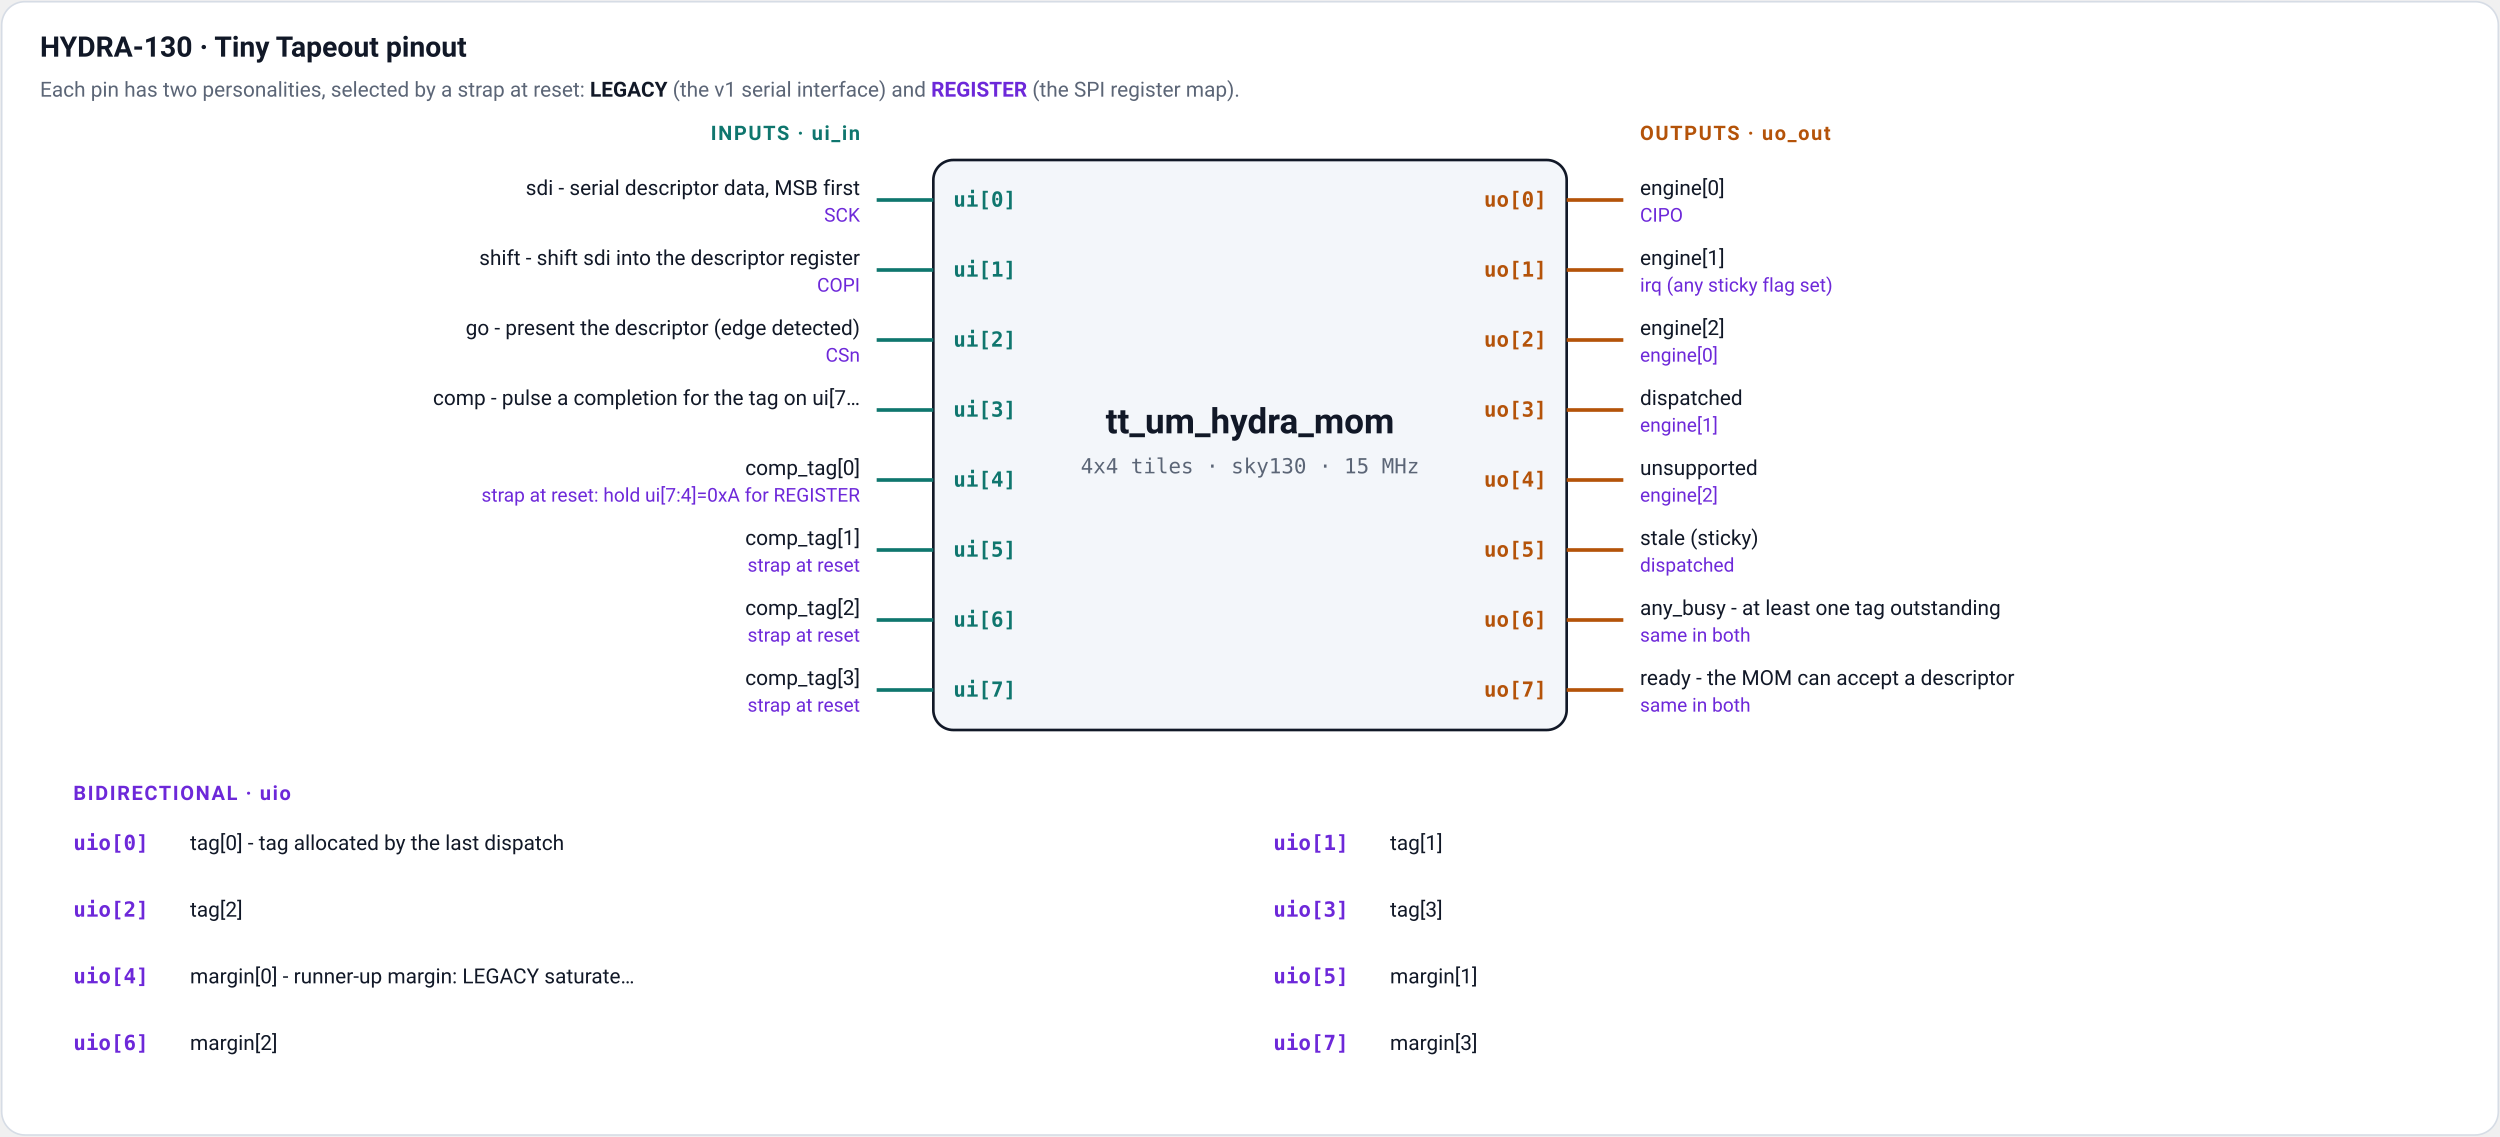
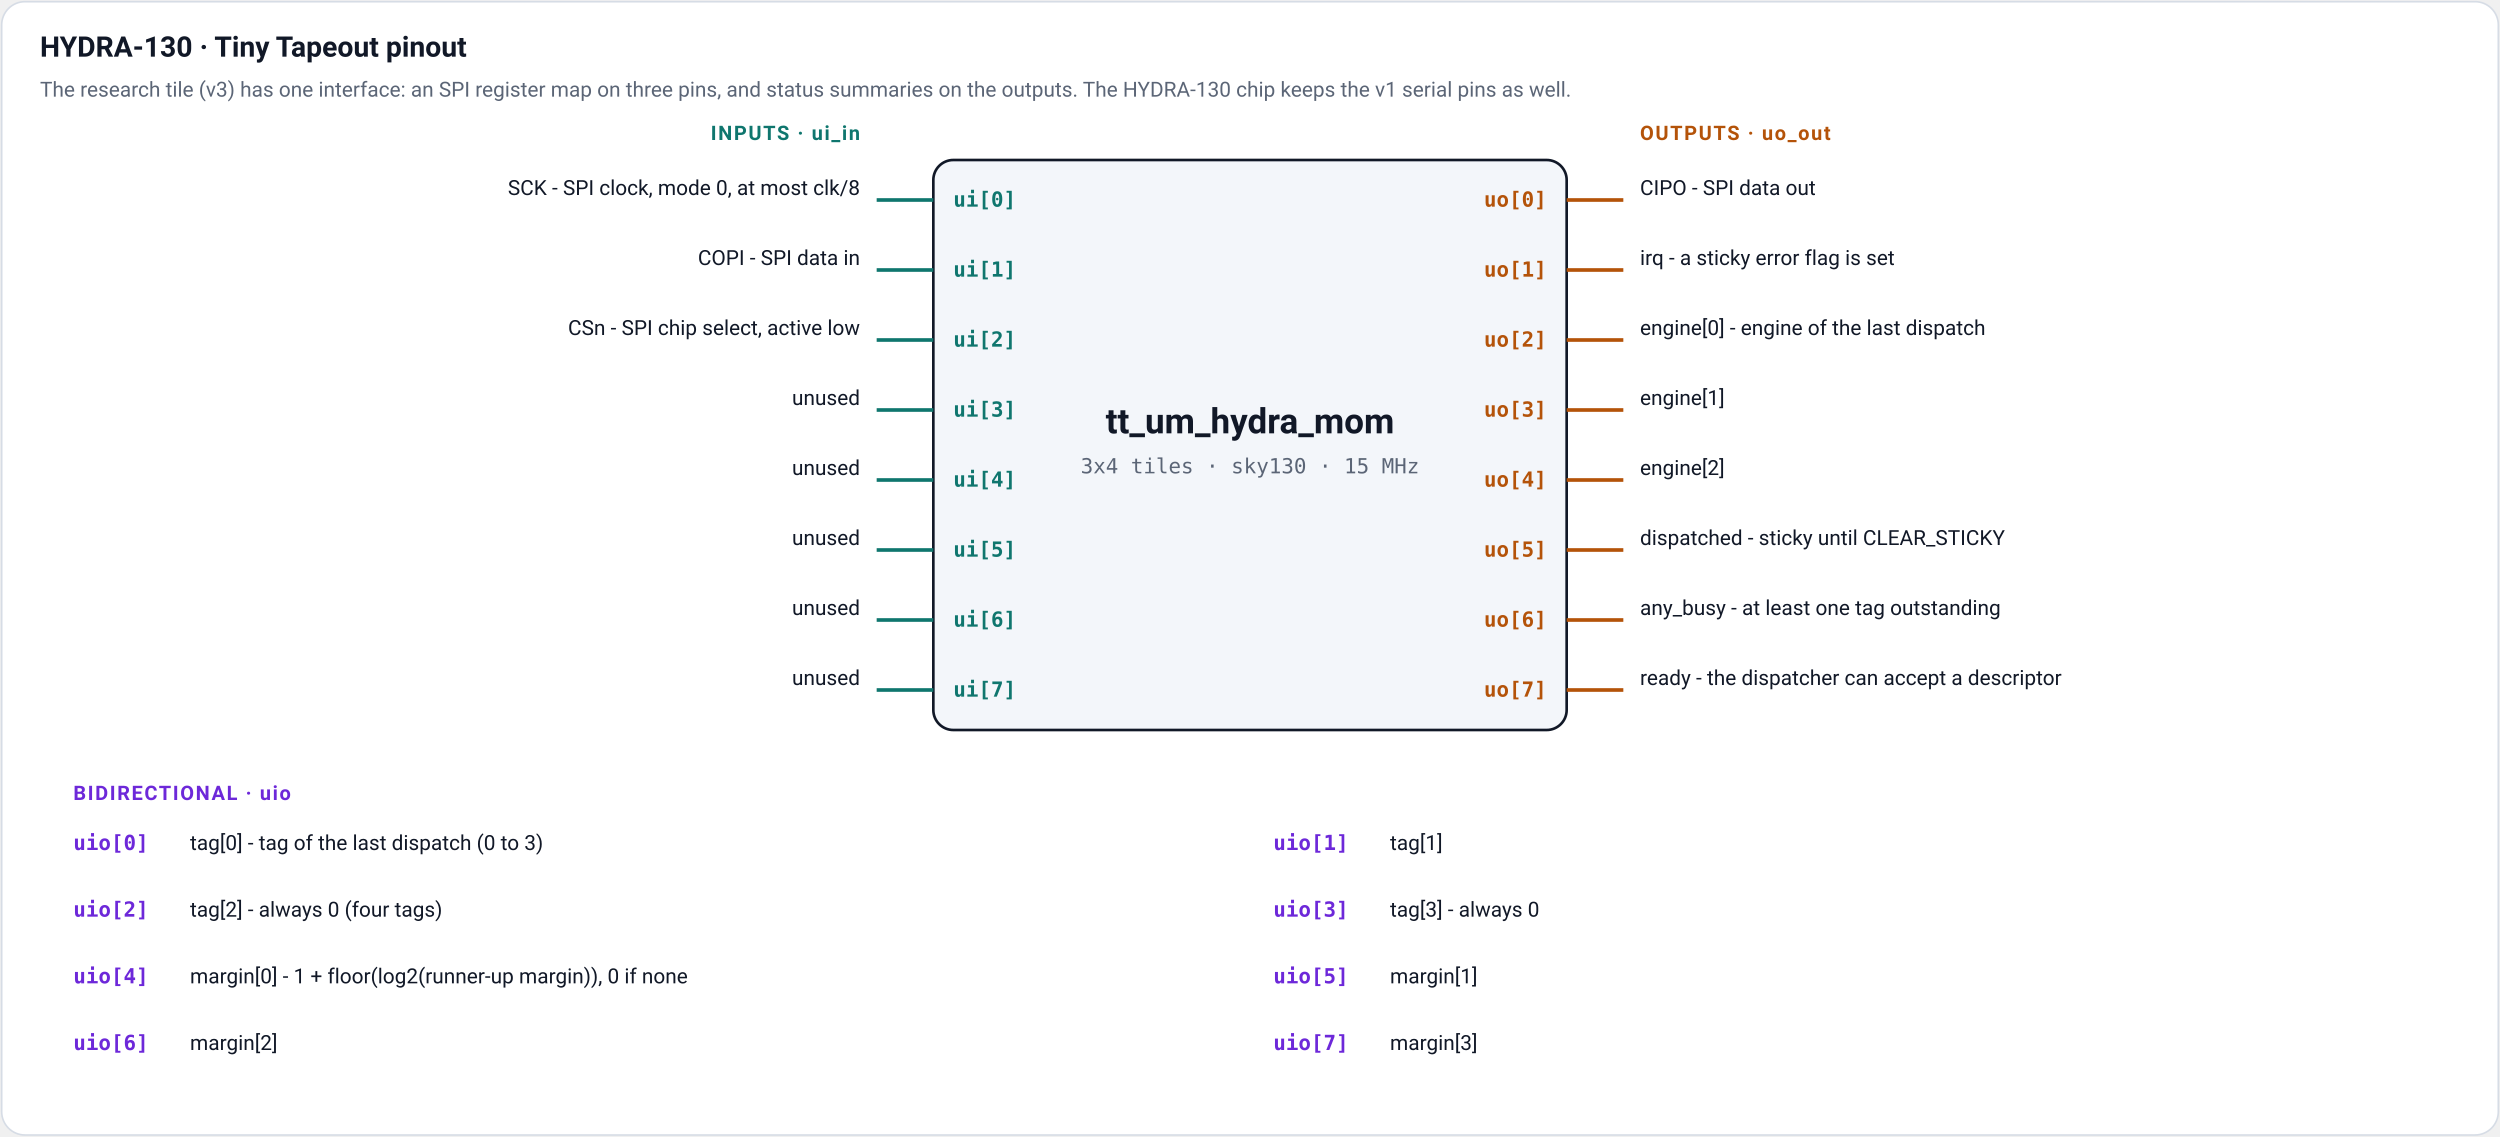
<svg xmlns="http://www.w3.org/2000/svg" viewBox="0 0 1500 682" width="1500" height="682" role="img" aria-label="HYDRA-130 · Tiny Tapeout pinout">
  <rect x="1" y="1" width="1498" height="680" rx="14" fill="#ffffff" stroke="#d6dce5" />
  <text x="24" y="34" style="font-family:ui-sans-serif,system-ui,-apple-system,'Segoe UI',Roboto,sans-serif;font-size:17px;font-weight:700" fill="#111827">HYDRA-130 · Tiny Tapeout pinout</text>
-   <text x="24" y="58" style="font-family:ui-sans-serif,system-ui,-apple-system,'Segoe UI',Roboto,sans-serif;font-size:12.5px" fill="#5b6576">Each pin has two personalities, selected by a strap at reset: <tspan fill="#111827" font-weight="600">LEGACY</tspan> (the v1 serial interface) and <tspan fill="#6d28d9" font-weight="600">REGISTER</tspan> (the SPI register map).</text>
+   <text x="24" y="58" style="font-family:ui-sans-serif,system-ui,-apple-system,'Segoe UI',Roboto,sans-serif;font-size:12.5px" fill="#5b6576">The research tile (v3) has one interface: an SPI register map on three pins, and status summaries on the outputs. The HYDRA-130 chip keeps the v1 serial pins as well.</text>
  <rect x="560" y="96" width="380" height="342" rx="12" fill="#f3f6fa" stroke="#111827" stroke-width="1.6" />
  <text x="750.0" y="260" text-anchor="middle" style="font-family:ui-sans-serif,system-ui,-apple-system,'Segoe UI',Roboto,sans-serif;font-size:21px;font-weight:700" fill="#111827">tt_um_hydra_mom</text>
-   <text x="750.0" y="284" text-anchor="middle" style="font-family:ui-monospace,SFMono-Regular,Menlo,Consolas,monospace;font-size:12.5px" fill="#5b6576">4x4 tiles · sky130 · 15 MHz</text>
+   <text x="750.0" y="284" text-anchor="middle" style="font-family:ui-monospace,SFMono-Regular,Menlo,Consolas,monospace;font-size:12.5px" fill="#5b6576">3x4 tiles · sky130 · 15 MHz</text>
  <line x1="526" y1="120.0" x2="560" y2="120.0" stroke="#0f766e" stroke-width="2.2" />
  <text x="572" y="124.0" style="font-family:ui-monospace,SFMono-Regular,Menlo,Consolas,monospace;font-size:12.5px;font-weight:700" fill="#0f766e">ui[0]</text>
-   <text x="516" y="117.0" text-anchor="end" style="font-family:ui-sans-serif,system-ui,-apple-system,'Segoe UI',Roboto,sans-serif;font-size:12.5px" fill="#111827">sdi - serial descriptor data, MSB first</text>
-   <text x="516" y="133.0" text-anchor="end" style="font-family:ui-sans-serif,system-ui,-apple-system,'Segoe UI',Roboto,sans-serif;font-size:11.5px" fill="#6d28d9">SCK</text>
+   <text x="516" y="117.0" text-anchor="end" style="font-family:ui-sans-serif,system-ui,-apple-system,'Segoe UI',Roboto,sans-serif;font-size:12.5px" fill="#111827">SCK - SPI clock, mode 0, at most clk/8</text>
  <line x1="940" y1="120.0" x2="974" y2="120.0" stroke="#b45309" stroke-width="2.2" />
  <text x="928" y="124.0" text-anchor="end" style="font-family:ui-monospace,SFMono-Regular,Menlo,Consolas,monospace;font-size:12.5px;font-weight:700" fill="#b45309">uo[0]</text>
-   <text x="984" y="117.0" text-anchor="start" style="font-family:ui-sans-serif,system-ui,-apple-system,'Segoe UI',Roboto,sans-serif;font-size:12.5px" fill="#111827">engine[0]</text>
-   <text x="984" y="133.0" text-anchor="start" style="font-family:ui-sans-serif,system-ui,-apple-system,'Segoe UI',Roboto,sans-serif;font-size:11.5px" fill="#6d28d9">CIPO</text>
+   <text x="984" y="117.0" text-anchor="start" style="font-family:ui-sans-serif,system-ui,-apple-system,'Segoe UI',Roboto,sans-serif;font-size:12.5px" fill="#111827">CIPO - SPI data out</text>
  <line x1="526" y1="162.0" x2="560" y2="162.0" stroke="#0f766e" stroke-width="2.2" />
  <text x="572" y="166.0" style="font-family:ui-monospace,SFMono-Regular,Menlo,Consolas,monospace;font-size:12.5px;font-weight:700" fill="#0f766e">ui[1]</text>
-   <text x="516" y="159.0" text-anchor="end" style="font-family:ui-sans-serif,system-ui,-apple-system,'Segoe UI',Roboto,sans-serif;font-size:12.5px" fill="#111827">shift - shift sdi into the descriptor register</text>
-   <text x="516" y="175.0" text-anchor="end" style="font-family:ui-sans-serif,system-ui,-apple-system,'Segoe UI',Roboto,sans-serif;font-size:11.5px" fill="#6d28d9">COPI</text>
+   <text x="516" y="159.0" text-anchor="end" style="font-family:ui-sans-serif,system-ui,-apple-system,'Segoe UI',Roboto,sans-serif;font-size:12.5px" fill="#111827">COPI - SPI data in</text>
  <line x1="940" y1="162.0" x2="974" y2="162.0" stroke="#b45309" stroke-width="2.2" />
  <text x="928" y="166.0" text-anchor="end" style="font-family:ui-monospace,SFMono-Regular,Menlo,Consolas,monospace;font-size:12.5px;font-weight:700" fill="#b45309">uo[1]</text>
-   <text x="984" y="159.0" text-anchor="start" style="font-family:ui-sans-serif,system-ui,-apple-system,'Segoe UI',Roboto,sans-serif;font-size:12.5px" fill="#111827">engine[1]</text>
-   <text x="984" y="175.0" text-anchor="start" style="font-family:ui-sans-serif,system-ui,-apple-system,'Segoe UI',Roboto,sans-serif;font-size:11.5px" fill="#6d28d9">irq (any sticky flag set)</text>
+   <text x="984" y="159.0" text-anchor="start" style="font-family:ui-sans-serif,system-ui,-apple-system,'Segoe UI',Roboto,sans-serif;font-size:12.5px" fill="#111827">irq - a sticky error flag is set</text>
  <line x1="526" y1="204.0" x2="560" y2="204.0" stroke="#0f766e" stroke-width="2.2" />
  <text x="572" y="208.0" style="font-family:ui-monospace,SFMono-Regular,Menlo,Consolas,monospace;font-size:12.5px;font-weight:700" fill="#0f766e">ui[2]</text>
-   <text x="516" y="201.0" text-anchor="end" style="font-family:ui-sans-serif,system-ui,-apple-system,'Segoe UI',Roboto,sans-serif;font-size:12.5px" fill="#111827">go - present the descriptor (edge detected)</text>
-   <text x="516" y="217.0" text-anchor="end" style="font-family:ui-sans-serif,system-ui,-apple-system,'Segoe UI',Roboto,sans-serif;font-size:11.5px" fill="#6d28d9">CSn</text>
+   <text x="516" y="201.0" text-anchor="end" style="font-family:ui-sans-serif,system-ui,-apple-system,'Segoe UI',Roboto,sans-serif;font-size:12.5px" fill="#111827">CSn - SPI chip select, active low</text>
  <line x1="940" y1="204.0" x2="974" y2="204.0" stroke="#b45309" stroke-width="2.2" />
  <text x="928" y="208.0" text-anchor="end" style="font-family:ui-monospace,SFMono-Regular,Menlo,Consolas,monospace;font-size:12.5px;font-weight:700" fill="#b45309">uo[2]</text>
-   <text x="984" y="201.0" text-anchor="start" style="font-family:ui-sans-serif,system-ui,-apple-system,'Segoe UI',Roboto,sans-serif;font-size:12.5px" fill="#111827">engine[2]</text>
-   <text x="984" y="217.0" text-anchor="start" style="font-family:ui-sans-serif,system-ui,-apple-system,'Segoe UI',Roboto,sans-serif;font-size:11.5px" fill="#6d28d9">engine[0]</text>
+   <text x="984" y="201.0" text-anchor="start" style="font-family:ui-sans-serif,system-ui,-apple-system,'Segoe UI',Roboto,sans-serif;font-size:12.5px" fill="#111827">engine[0] - engine of the last dispatch</text>
  <line x1="526" y1="246.0" x2="560" y2="246.0" stroke="#0f766e" stroke-width="2.2" />
  <text x="572" y="250.0" style="font-family:ui-monospace,SFMono-Regular,Menlo,Consolas,monospace;font-size:12.5px;font-weight:700" fill="#0f766e">ui[3]</text>
-   <text x="516" y="243.0" text-anchor="end" style="font-family:ui-sans-serif,system-ui,-apple-system,'Segoe UI',Roboto,sans-serif;font-size:12.5px" fill="#111827">comp - pulse a completion for the tag on ui[7…</text>
+   <text x="516" y="243.0" text-anchor="end" style="font-family:ui-sans-serif,system-ui,-apple-system,'Segoe UI',Roboto,sans-serif;font-size:12.5px" fill="#111827">unused</text>
  <line x1="940" y1="246.0" x2="974" y2="246.0" stroke="#b45309" stroke-width="2.2" />
  <text x="928" y="250.0" text-anchor="end" style="font-family:ui-monospace,SFMono-Regular,Menlo,Consolas,monospace;font-size:12.5px;font-weight:700" fill="#b45309">uo[3]</text>
-   <text x="984" y="243.0" text-anchor="start" style="font-family:ui-sans-serif,system-ui,-apple-system,'Segoe UI',Roboto,sans-serif;font-size:12.5px" fill="#111827">dispatched</text>
-   <text x="984" y="259.0" text-anchor="start" style="font-family:ui-sans-serif,system-ui,-apple-system,'Segoe UI',Roboto,sans-serif;font-size:11.5px" fill="#6d28d9">engine[1]</text>
+   <text x="984" y="243.0" text-anchor="start" style="font-family:ui-sans-serif,system-ui,-apple-system,'Segoe UI',Roboto,sans-serif;font-size:12.5px" fill="#111827">engine[1]</text>
  <line x1="526" y1="288.0" x2="560" y2="288.0" stroke="#0f766e" stroke-width="2.2" />
  <text x="572" y="292.0" style="font-family:ui-monospace,SFMono-Regular,Menlo,Consolas,monospace;font-size:12.5px;font-weight:700" fill="#0f766e">ui[4]</text>
-   <text x="516" y="285.0" text-anchor="end" style="font-family:ui-sans-serif,system-ui,-apple-system,'Segoe UI',Roboto,sans-serif;font-size:12.5px" fill="#111827">comp_tag[0]</text>
-   <text x="516" y="301.0" text-anchor="end" style="font-family:ui-sans-serif,system-ui,-apple-system,'Segoe UI',Roboto,sans-serif;font-size:11.5px" fill="#6d28d9">strap at reset: hold ui[7:4]=0xA for REGISTER</text>
+   <text x="516" y="285.0" text-anchor="end" style="font-family:ui-sans-serif,system-ui,-apple-system,'Segoe UI',Roboto,sans-serif;font-size:12.5px" fill="#111827">unused</text>
  <line x1="940" y1="288.0" x2="974" y2="288.0" stroke="#b45309" stroke-width="2.2" />
  <text x="928" y="292.0" text-anchor="end" style="font-family:ui-monospace,SFMono-Regular,Menlo,Consolas,monospace;font-size:12.5px;font-weight:700" fill="#b45309">uo[4]</text>
-   <text x="984" y="285.0" text-anchor="start" style="font-family:ui-sans-serif,system-ui,-apple-system,'Segoe UI',Roboto,sans-serif;font-size:12.5px" fill="#111827">unsupported</text>
-   <text x="984" y="301.0" text-anchor="start" style="font-family:ui-sans-serif,system-ui,-apple-system,'Segoe UI',Roboto,sans-serif;font-size:11.5px" fill="#6d28d9">engine[2]</text>
+   <text x="984" y="285.0" text-anchor="start" style="font-family:ui-sans-serif,system-ui,-apple-system,'Segoe UI',Roboto,sans-serif;font-size:12.5px" fill="#111827">engine[2]</text>
  <line x1="526" y1="330.0" x2="560" y2="330.0" stroke="#0f766e" stroke-width="2.2" />
  <text x="572" y="334.0" style="font-family:ui-monospace,SFMono-Regular,Menlo,Consolas,monospace;font-size:12.5px;font-weight:700" fill="#0f766e">ui[5]</text>
-   <text x="516" y="327.0" text-anchor="end" style="font-family:ui-sans-serif,system-ui,-apple-system,'Segoe UI',Roboto,sans-serif;font-size:12.5px" fill="#111827">comp_tag[1]</text>
-   <text x="516" y="343.0" text-anchor="end" style="font-family:ui-sans-serif,system-ui,-apple-system,'Segoe UI',Roboto,sans-serif;font-size:11.5px" fill="#6d28d9">strap at reset</text>
+   <text x="516" y="327.0" text-anchor="end" style="font-family:ui-sans-serif,system-ui,-apple-system,'Segoe UI',Roboto,sans-serif;font-size:12.5px" fill="#111827">unused</text>
  <line x1="940" y1="330.0" x2="974" y2="330.0" stroke="#b45309" stroke-width="2.2" />
  <text x="928" y="334.0" text-anchor="end" style="font-family:ui-monospace,SFMono-Regular,Menlo,Consolas,monospace;font-size:12.5px;font-weight:700" fill="#b45309">uo[5]</text>
-   <text x="984" y="327.0" text-anchor="start" style="font-family:ui-sans-serif,system-ui,-apple-system,'Segoe UI',Roboto,sans-serif;font-size:12.5px" fill="#111827">stale (sticky)</text>
-   <text x="984" y="343.0" text-anchor="start" style="font-family:ui-sans-serif,system-ui,-apple-system,'Segoe UI',Roboto,sans-serif;font-size:11.5px" fill="#6d28d9">dispatched</text>
+   <text x="984" y="327.0" text-anchor="start" style="font-family:ui-sans-serif,system-ui,-apple-system,'Segoe UI',Roboto,sans-serif;font-size:12.5px" fill="#111827">dispatched - sticky until CLEAR_STICKY</text>
  <line x1="526" y1="372.0" x2="560" y2="372.0" stroke="#0f766e" stroke-width="2.2" />
  <text x="572" y="376.0" style="font-family:ui-monospace,SFMono-Regular,Menlo,Consolas,monospace;font-size:12.5px;font-weight:700" fill="#0f766e">ui[6]</text>
-   <text x="516" y="369.0" text-anchor="end" style="font-family:ui-sans-serif,system-ui,-apple-system,'Segoe UI',Roboto,sans-serif;font-size:12.5px" fill="#111827">comp_tag[2]</text>
-   <text x="516" y="385.0" text-anchor="end" style="font-family:ui-sans-serif,system-ui,-apple-system,'Segoe UI',Roboto,sans-serif;font-size:11.5px" fill="#6d28d9">strap at reset</text>
+   <text x="516" y="369.0" text-anchor="end" style="font-family:ui-sans-serif,system-ui,-apple-system,'Segoe UI',Roboto,sans-serif;font-size:12.5px" fill="#111827">unused</text>
  <line x1="940" y1="372.0" x2="974" y2="372.0" stroke="#b45309" stroke-width="2.2" />
  <text x="928" y="376.0" text-anchor="end" style="font-family:ui-monospace,SFMono-Regular,Menlo,Consolas,monospace;font-size:12.5px;font-weight:700" fill="#b45309">uo[6]</text>
  <text x="984" y="369.0" text-anchor="start" style="font-family:ui-sans-serif,system-ui,-apple-system,'Segoe UI',Roboto,sans-serif;font-size:12.5px" fill="#111827">any_busy - at least one tag outstanding</text>
-   <text x="984" y="385.0" text-anchor="start" style="font-family:ui-sans-serif,system-ui,-apple-system,'Segoe UI',Roboto,sans-serif;font-size:11.5px" fill="#6d28d9">same in both</text>
  <line x1="526" y1="414.0" x2="560" y2="414.0" stroke="#0f766e" stroke-width="2.2" />
  <text x="572" y="418.0" style="font-family:ui-monospace,SFMono-Regular,Menlo,Consolas,monospace;font-size:12.5px;font-weight:700" fill="#0f766e">ui[7]</text>
-   <text x="516" y="411.0" text-anchor="end" style="font-family:ui-sans-serif,system-ui,-apple-system,'Segoe UI',Roboto,sans-serif;font-size:12.5px" fill="#111827">comp_tag[3]</text>
-   <text x="516" y="427.0" text-anchor="end" style="font-family:ui-sans-serif,system-ui,-apple-system,'Segoe UI',Roboto,sans-serif;font-size:11.5px" fill="#6d28d9">strap at reset</text>
+   <text x="516" y="411.0" text-anchor="end" style="font-family:ui-sans-serif,system-ui,-apple-system,'Segoe UI',Roboto,sans-serif;font-size:12.5px" fill="#111827">unused</text>
  <line x1="940" y1="414.0" x2="974" y2="414.0" stroke="#b45309" stroke-width="2.2" />
  <text x="928" y="418.0" text-anchor="end" style="font-family:ui-monospace,SFMono-Regular,Menlo,Consolas,monospace;font-size:12.5px;font-weight:700" fill="#b45309">uo[7]</text>
-   <text x="984" y="411.0" text-anchor="start" style="font-family:ui-sans-serif,system-ui,-apple-system,'Segoe UI',Roboto,sans-serif;font-size:12.5px" fill="#111827">ready - the MOM can accept a descriptor</text>
-   <text x="984" y="427.0" text-anchor="start" style="font-family:ui-sans-serif,system-ui,-apple-system,'Segoe UI',Roboto,sans-serif;font-size:11.5px" fill="#6d28d9">same in both</text>
+   <text x="984" y="411.0" text-anchor="start" style="font-family:ui-sans-serif,system-ui,-apple-system,'Segoe UI',Roboto,sans-serif;font-size:12.5px" fill="#111827">ready - the dispatcher can accept a descriptor</text>
  <text x="516" y="84" text-anchor="end" style="font-family:ui-sans-serif,system-ui,-apple-system,'Segoe UI',Roboto,sans-serif;font-size:12px;font-weight:700;letter-spacing:.08em" fill="#0f766e">INPUTS · ui_in</text>
  <text x="984" y="84" style="font-family:ui-sans-serif,system-ui,-apple-system,'Segoe UI',Roboto,sans-serif;font-size:12px;font-weight:700;letter-spacing:.08em" fill="#b45309">OUTPUTS · uo_out</text>
  <text x="44" y="480" style="font-family:ui-sans-serif,system-ui,-apple-system,'Segoe UI',Roboto,sans-serif;font-size:12px;font-weight:700;letter-spacing:.08em" fill="#6d28d9">BIDIRECTIONAL · uio</text>
  <text x="44" y="510" style="font-family:ui-monospace,SFMono-Regular,Menlo,Consolas,monospace;font-size:12.5px;font-weight:700" fill="#6d28d9">uio[0]</text>
-   <text x="114" y="510" style="font-family:ui-sans-serif,system-ui,-apple-system,'Segoe UI',Roboto,sans-serif;font-size:12.5px" fill="#111827">tag[0] - tag allocated by the last dispatch</text>
+   <text x="114" y="510" style="font-family:ui-sans-serif,system-ui,-apple-system,'Segoe UI',Roboto,sans-serif;font-size:12.5px" fill="#111827">tag[0] - tag of the last dispatch (0 to 3)</text>
  <text x="764" y="510" style="font-family:ui-monospace,SFMono-Regular,Menlo,Consolas,monospace;font-size:12.5px;font-weight:700" fill="#6d28d9">uio[1]</text>
  <text x="834" y="510" style="font-family:ui-sans-serif,system-ui,-apple-system,'Segoe UI',Roboto,sans-serif;font-size:12.5px" fill="#111827">tag[1]</text>
  <text x="44" y="550" style="font-family:ui-monospace,SFMono-Regular,Menlo,Consolas,monospace;font-size:12.5px;font-weight:700" fill="#6d28d9">uio[2]</text>
-   <text x="114" y="550" style="font-family:ui-sans-serif,system-ui,-apple-system,'Segoe UI',Roboto,sans-serif;font-size:12.5px" fill="#111827">tag[2]</text>
+   <text x="114" y="550" style="font-family:ui-sans-serif,system-ui,-apple-system,'Segoe UI',Roboto,sans-serif;font-size:12.5px" fill="#111827">tag[2] - always 0 (four tags)</text>
  <text x="764" y="550" style="font-family:ui-monospace,SFMono-Regular,Menlo,Consolas,monospace;font-size:12.5px;font-weight:700" fill="#6d28d9">uio[3]</text>
-   <text x="834" y="550" style="font-family:ui-sans-serif,system-ui,-apple-system,'Segoe UI',Roboto,sans-serif;font-size:12.5px" fill="#111827">tag[3]</text>
+   <text x="834" y="550" style="font-family:ui-sans-serif,system-ui,-apple-system,'Segoe UI',Roboto,sans-serif;font-size:12.5px" fill="#111827">tag[3] - always 0</text>
  <text x="44" y="590" style="font-family:ui-monospace,SFMono-Regular,Menlo,Consolas,monospace;font-size:12.5px;font-weight:700" fill="#6d28d9">uio[4]</text>
-   <text x="114" y="590" style="font-family:ui-sans-serif,system-ui,-apple-system,'Segoe UI',Roboto,sans-serif;font-size:12.5px" fill="#111827">margin[0] - runner-up margin: LEGACY saturate…</text>
+   <text x="114" y="590" style="font-family:ui-sans-serif,system-ui,-apple-system,'Segoe UI',Roboto,sans-serif;font-size:12.5px" fill="#111827">margin[0] - 1 + floor(log2(runner-up margin)), 0 if none</text>
  <text x="764" y="590" style="font-family:ui-monospace,SFMono-Regular,Menlo,Consolas,monospace;font-size:12.5px;font-weight:700" fill="#6d28d9">uio[5]</text>
  <text x="834" y="590" style="font-family:ui-sans-serif,system-ui,-apple-system,'Segoe UI',Roboto,sans-serif;font-size:12.5px" fill="#111827">margin[1]</text>
  <text x="44" y="630" style="font-family:ui-monospace,SFMono-Regular,Menlo,Consolas,monospace;font-size:12.5px;font-weight:700" fill="#6d28d9">uio[6]</text>
  <text x="114" y="630" style="font-family:ui-sans-serif,system-ui,-apple-system,'Segoe UI',Roboto,sans-serif;font-size:12.5px" fill="#111827">margin[2]</text>
  <text x="764" y="630" style="font-family:ui-monospace,SFMono-Regular,Menlo,Consolas,monospace;font-size:12.5px;font-weight:700" fill="#6d28d9">uio[7]</text>
  <text x="834" y="630" style="font-family:ui-sans-serif,system-ui,-apple-system,'Segoe UI',Roboto,sans-serif;font-size:12.5px" fill="#111827">margin[3]</text>
</svg>
